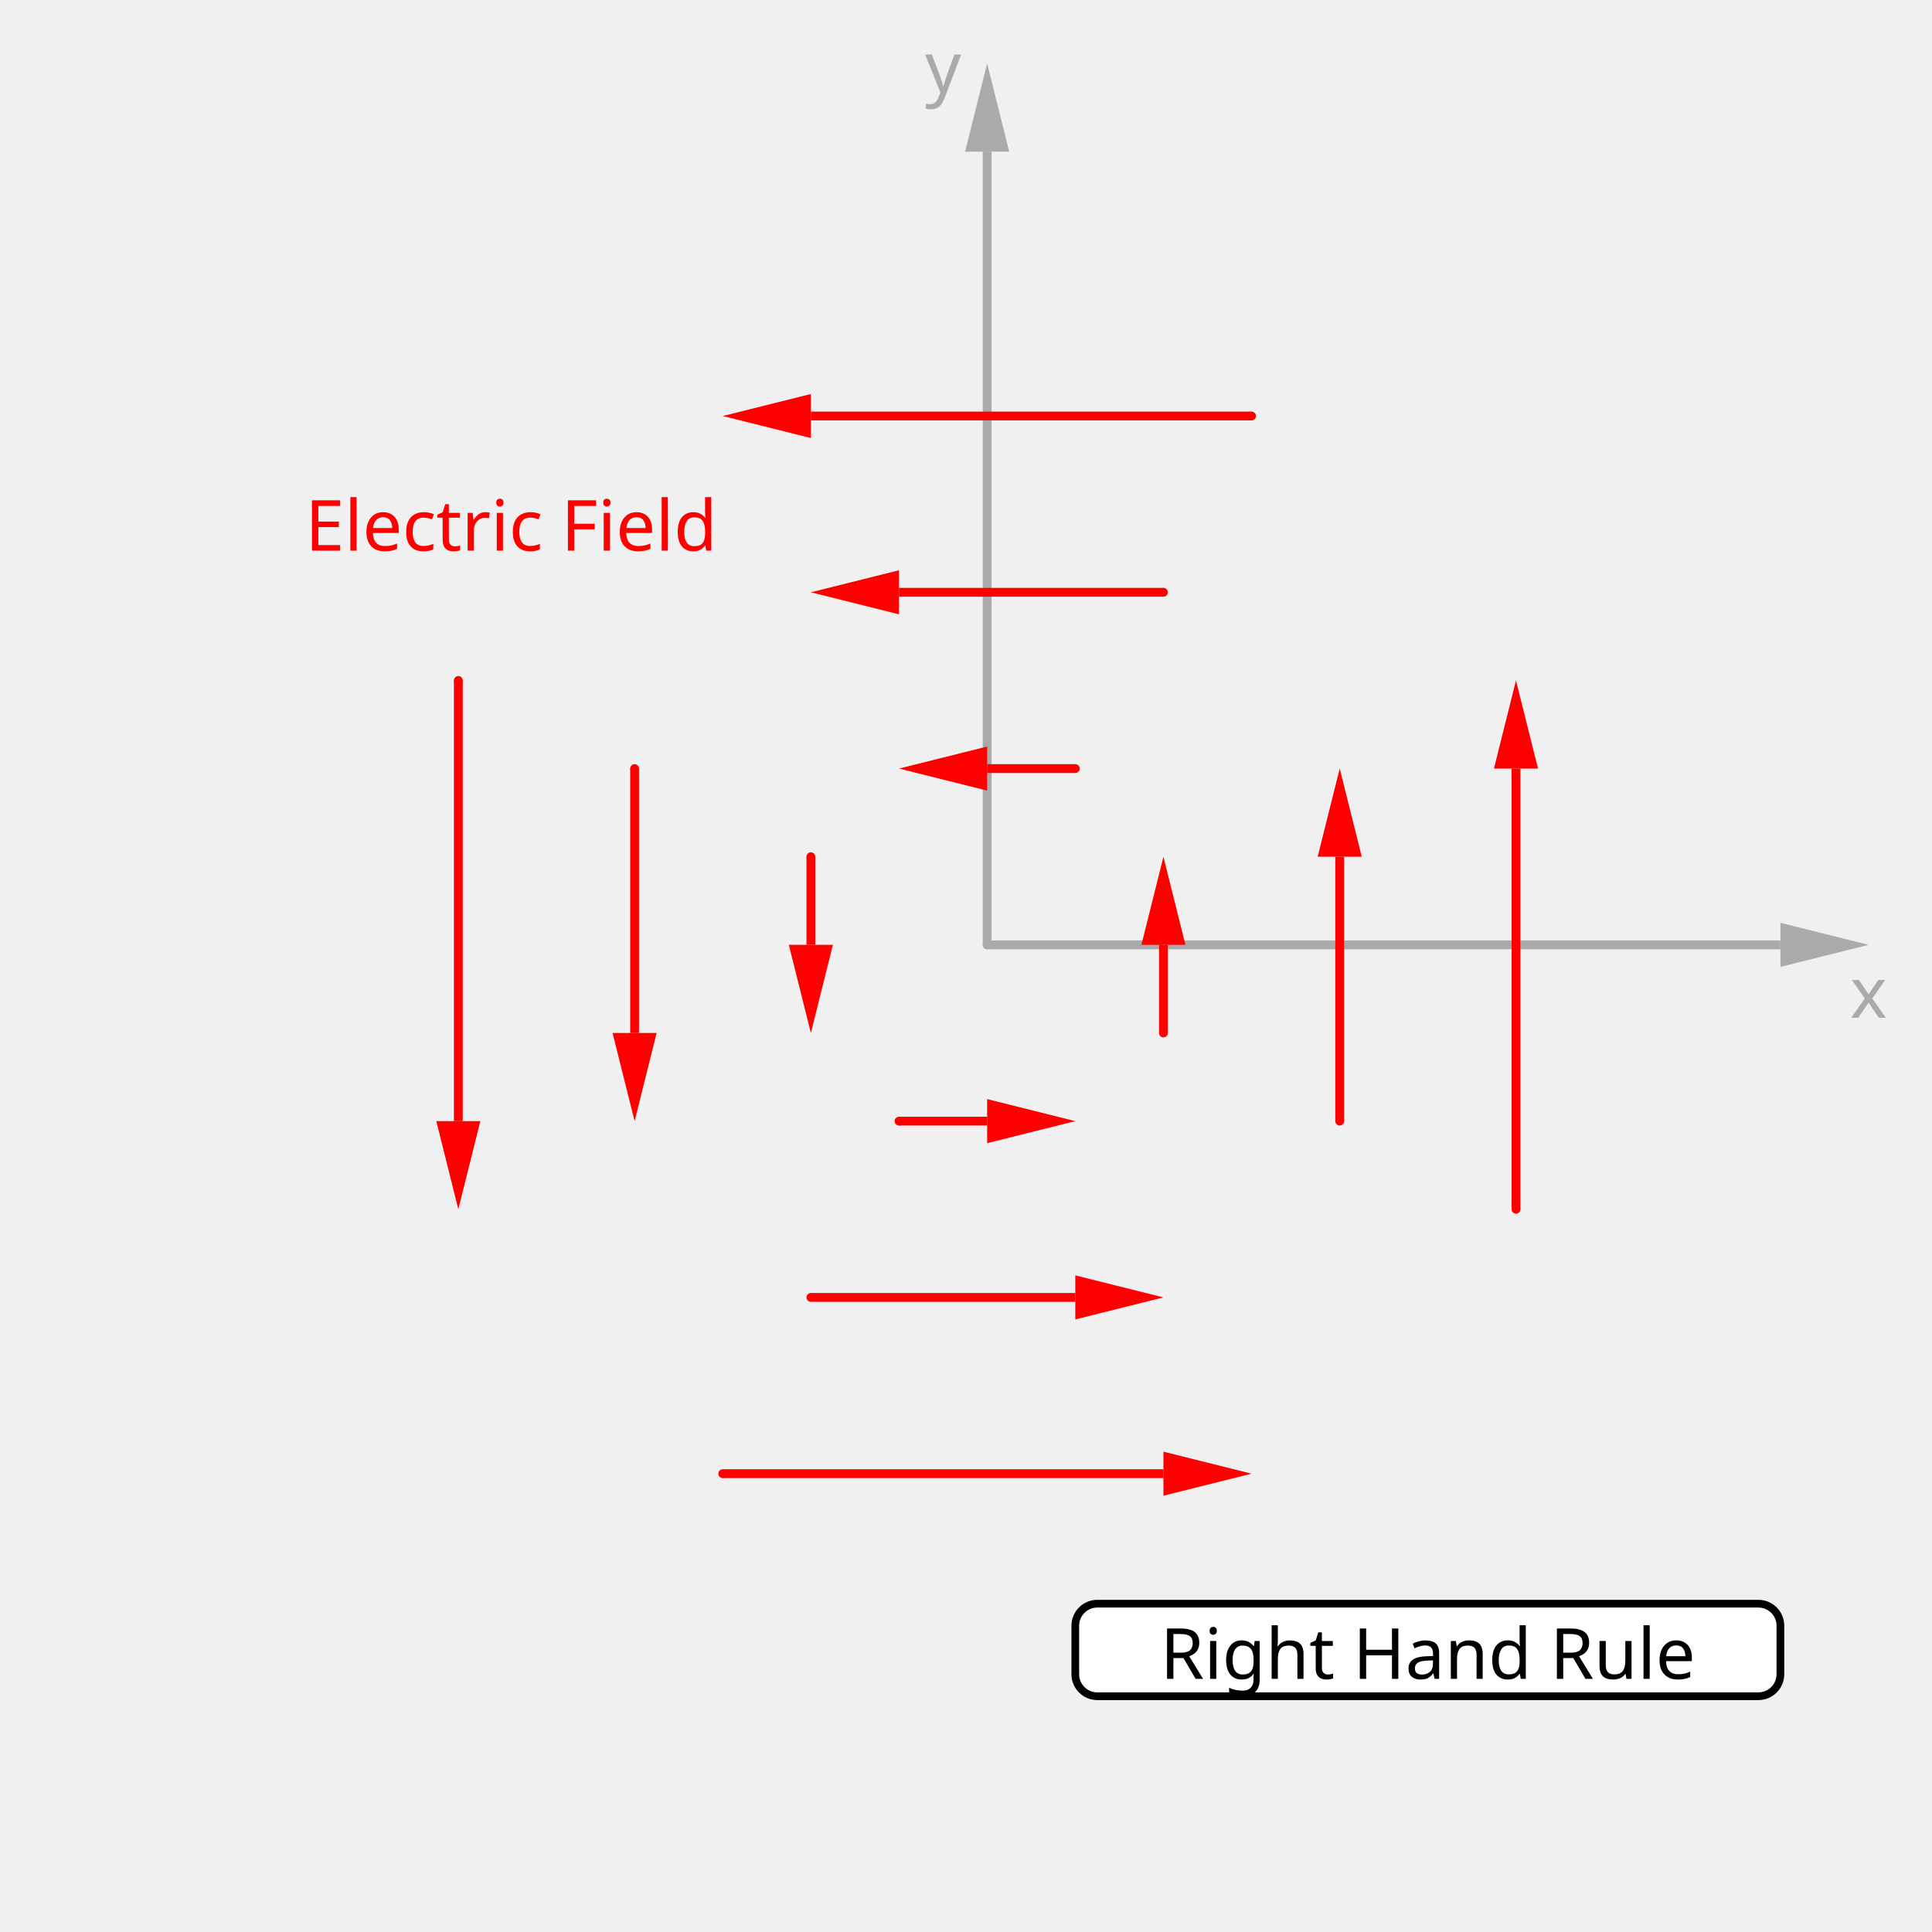
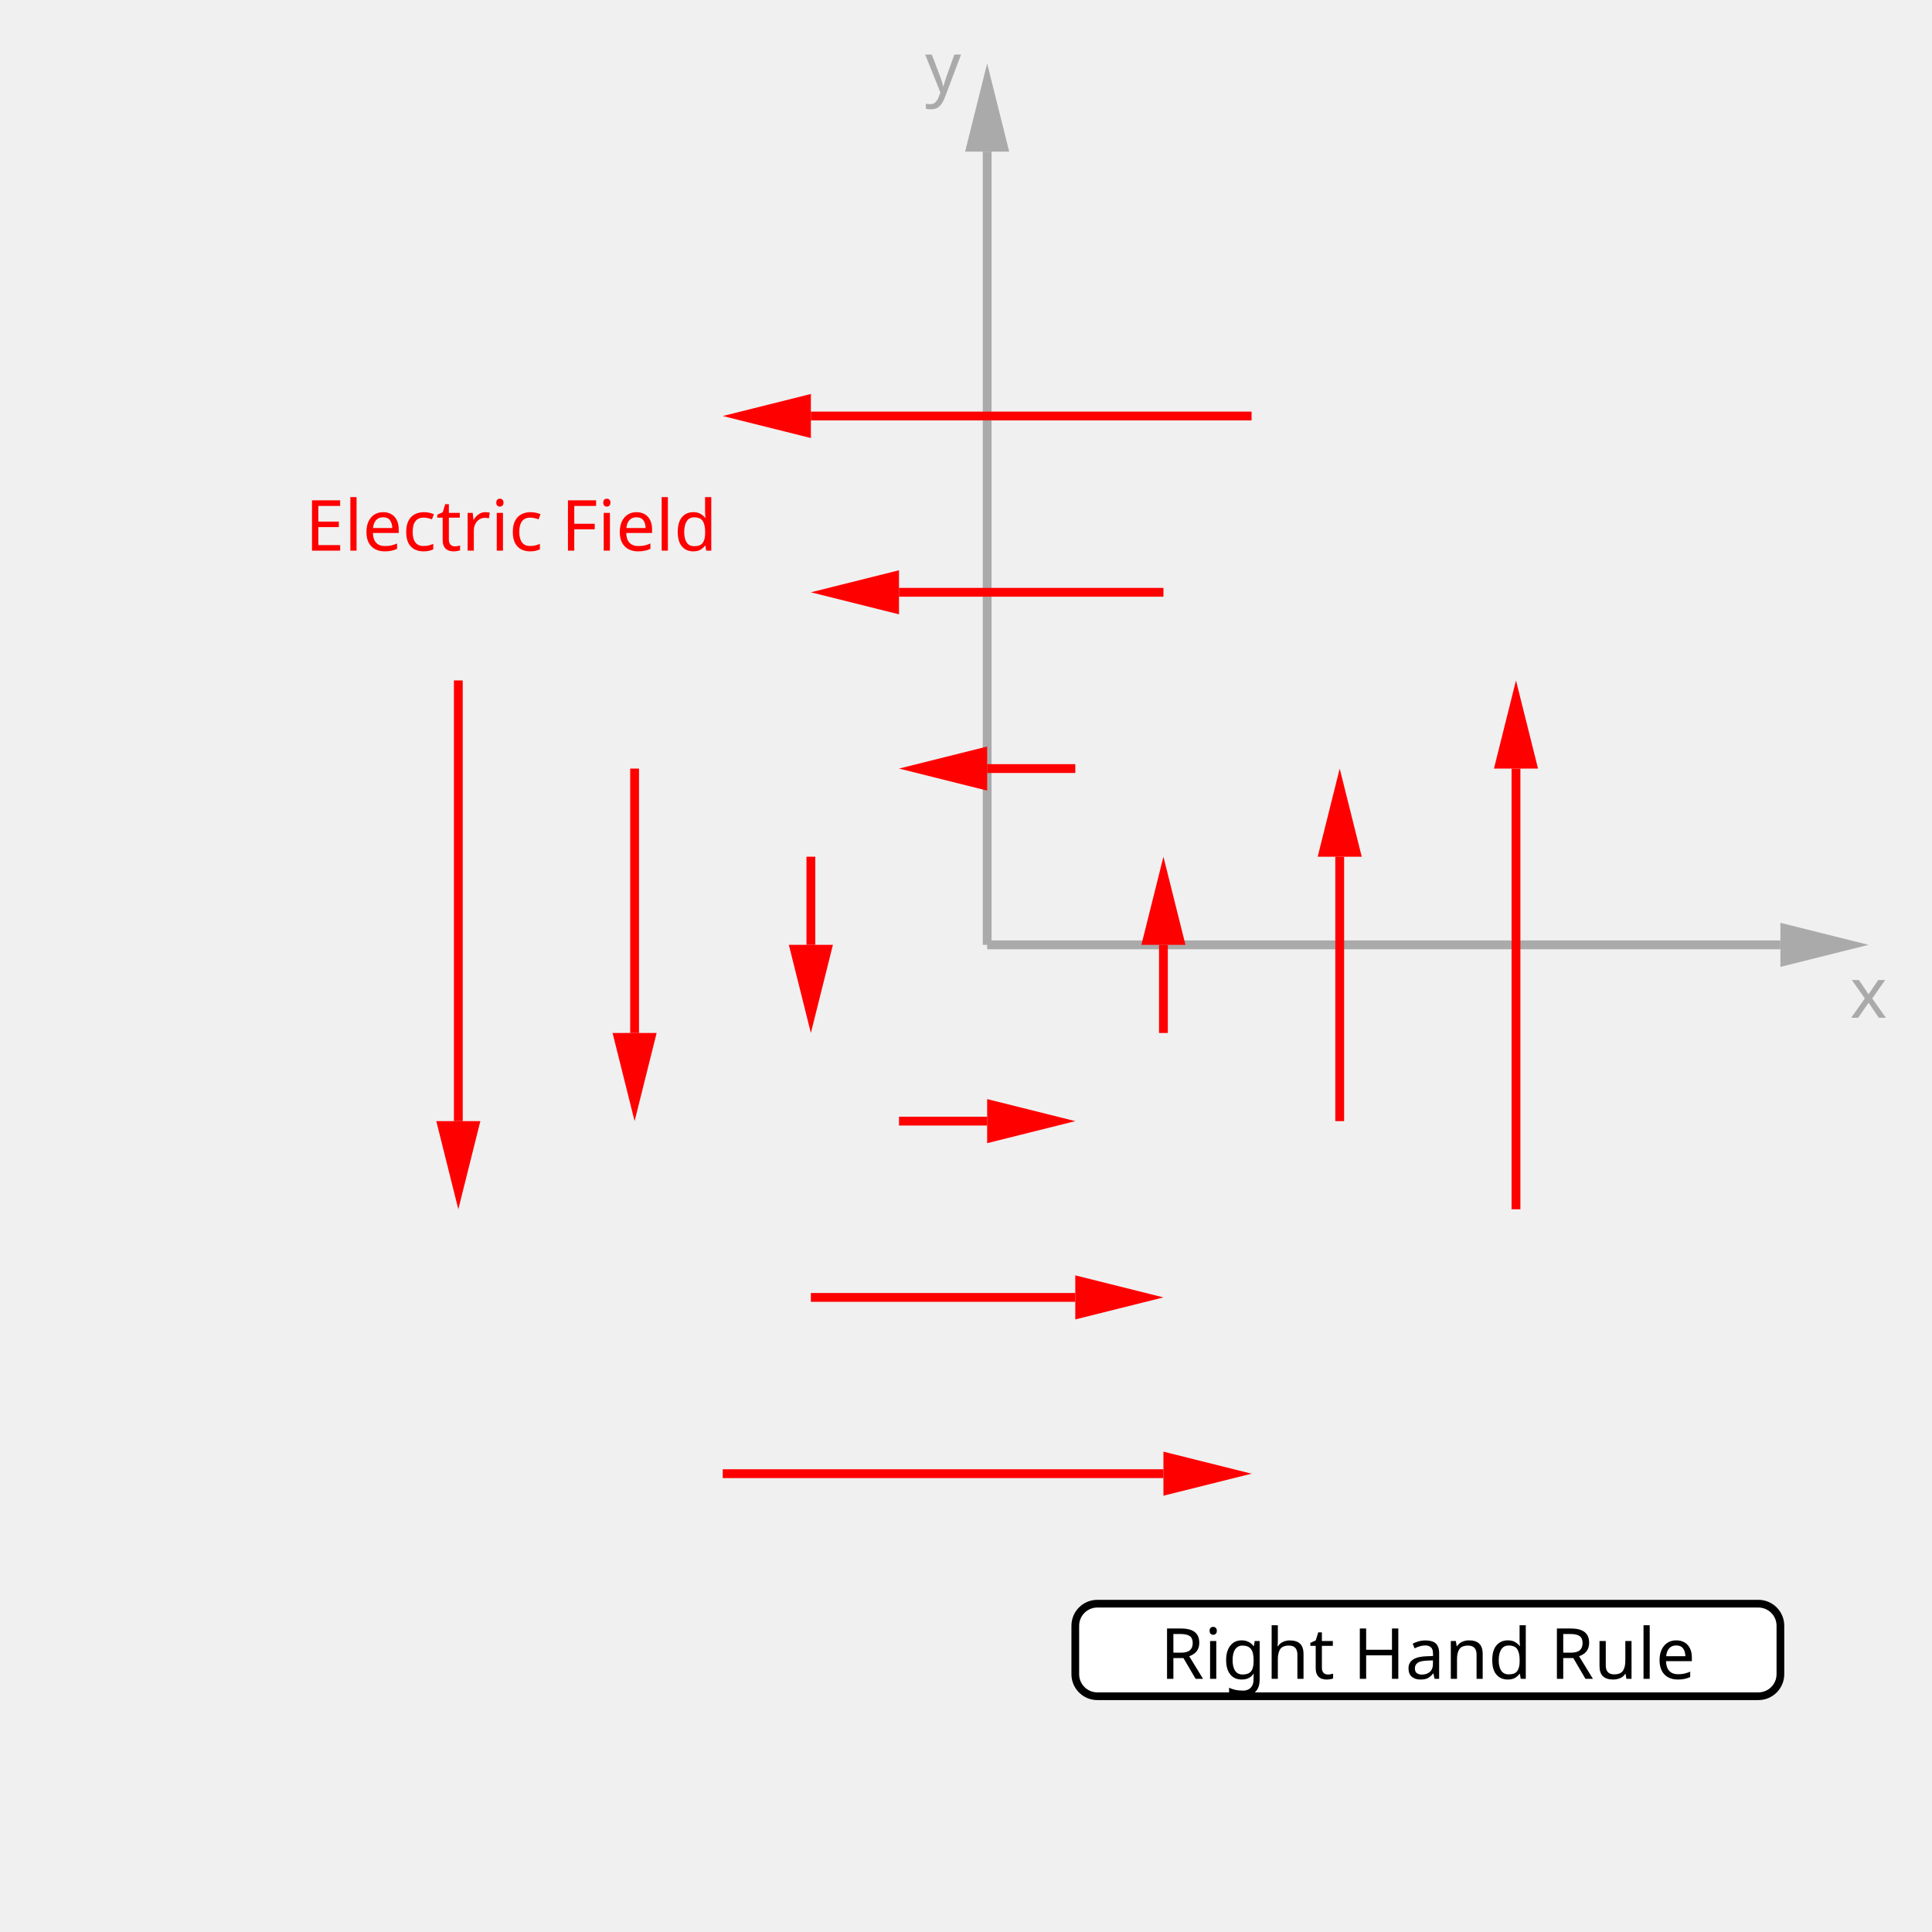
<svg xmlns="http://www.w3.org/2000/svg" width="400" height="400" viewBox="-24 -14.4 438.4 438.4" style="background: rgb(255, 255, 255); border-radius: 8px;">
  <defs>
    <pattern id="grid-1-#ccc-#fff-400-400-40-40" width="40" height="40" patternUnits="userSpaceOnUse">
      <path d="M 0 0 L 0 40 40 40 40 0 0 0" fill="#fff" stroke="#ccc" stroke-width="0.5" />
    </pattern>
  </defs>
  <rect width="400" height="400" fill="url(#grid-1-#ccc-#fff-400-400-40-40)" style="     transform: scaleY(-1);     transform-origin: 0 200px;   " />
  <defs>
-     <marker id="arrowhead-11" markerWidth="10" markerHeight="5" refY="2.5" orient="auto">
+     <marker id="h-11" markerWidth="10" markerHeight="5" refY="2.5" orient="auto">
      <polygon points="0 0, 10 2.5, 0 5" fill="#aaa" />
    </marker>
-     <marker id="arrowbutt-11" markerWidth="4" markerHeight="4" refX="2" refY="2" orient="auto">
-       <circle cx="2" cy="2" r="0.5" fill="#aaa" />
+   </defs>
+   <line x1="200" y1="200" x2="380" y2="200" stroke="#aaa" stroke-width="2" marker-end="url(#h-11)" />
+   <defs>
+     <marker id="h-12" markerWidth="10" markerHeight="5" refY="2.5" orient="auto">
+       <polygon points="0 0, 10 2.5, 0 5" fill="#aaa" />
    </marker>
  </defs>
-   <line x1="200" y1="200" x2="380" y2="200" stroke="#aaa" stroke-width="2" marker-start="url(#arrowbutt-11)" marker-end="url(#arrowhead-11)" />
-   <defs>
-     <marker id="arrowhead-12" markerWidth="10" markerHeight="5" refY="2.5" orient="auto">
-       <polygon points="0 0, 10 2.5, 0 5" fill="#aaa" />
-     </marker>
-     <marker id="arrowbutt-12" markerWidth="4" markerHeight="4" refX="2" refY="2" orient="auto">
-       <circle cx="2" cy="2" r="0.5" fill="#aaa" />
-     </marker>
-   </defs>
-   <line x1="200" y1="200" x2="200" y2="20" stroke="#aaa" stroke-width="2" marker-start="url(#arrowbutt-12)" marker-end="url(#arrowhead-12)" />
+   <line x1="200" y1="200" x2="200" y2="20" stroke="#aaa" stroke-width="2" marker-end="url(#h-12)" />
  <text x="400" y="211" width="20" fill="#aaa" style="dominant-baseline: middle; text-anchor: middle; font: normal 16px sans-serif">
      x
    </text>
  <text x="190" y="1" width="20" fill="#aaa" style="dominant-baseline: middle; text-anchor: middle; font: normal 16px sans-serif">
      y
    </text>
  <text x="92" y="105" width="150" fill="red" style="dominant-baseline: middle; text-anchor: middle; font: normal 16px sans-serif">
      Electric Field
    </text>
  <rect x="220" y="349.5" width="160" height="21" fill="#fff" stroke="#000" stroke-width="1.75" rx="5" />
  <text x="300" y="361" width="160" fill="#000" style="dominant-baseline: middle; text-anchor: middle; font: normal 16px sans-serif">
      Right Hand Rule
    </text>
  <defs>
-     <marker id="arrowhead-13" markerWidth="10" markerHeight="5" refY="2.5" orient="auto">
+     <marker id="h-13" markerWidth="10" markerHeight="5" refY="2.5" orient="auto">
      <polygon points="0 0, 10 2.5, 0 5" fill="red" />
    </marker>
-     <marker id="arrowbutt-13" markerWidth="4" markerHeight="4" refX="2" refY="2" orient="auto">
-       <circle cx="2" cy="2" r="0.5" fill="red" />
+   </defs>
+   <line x1="180" y1="240" x2="200" y2="240" stroke="red" stroke-width="2" marker-end="url(#h-13)" />
+   <defs>
+     <marker id="h-14" markerWidth="10" markerHeight="5" refY="2.5" orient="auto">
+       <polygon points="0 0, 10 2.5, 0 5" fill="red" />
    </marker>
  </defs>
-   <line x1="180" y1="240" x2="200" y2="240" stroke="red" stroke-width="2" marker-start="url(#arrowbutt-13)" marker-end="url(#arrowhead-13)" />
+   <line x1="220" y1="160" x2="200" y2="160" stroke="red" stroke-width="2" marker-end="url(#h-14)" />
  <defs>
-     <marker id="arrowhead-14" markerWidth="10" markerHeight="5" refY="2.5" orient="auto">
+     <marker id="h-15" markerWidth="10" markerHeight="5" refY="2.5" orient="auto">
      <polygon points="0 0, 10 2.5, 0 5" fill="red" />
    </marker>
-     <marker id="arrowbutt-14" markerWidth="4" markerHeight="4" refX="2" refY="2" orient="auto">
-       <circle cx="2" cy="2" r="0.5" fill="red" />
+   </defs>
+   <line x1="240" y1="220" x2="240" y2="200" stroke="red" stroke-width="2" marker-end="url(#h-15)" />
+   <defs>
+     <marker id="h-16" markerWidth="10" markerHeight="5" refY="2.5" orient="auto">
+       <polygon points="0 0, 10 2.5, 0 5" fill="red" />
    </marker>
  </defs>
-   <line x1="220" y1="160" x2="200" y2="160" stroke="red" stroke-width="2" marker-start="url(#arrowbutt-14)" marker-end="url(#arrowhead-14)" />
+   <line x1="160" y1="180" x2="160" y2="200" stroke="red" stroke-width="2" marker-end="url(#h-16)" />
  <defs>
-     <marker id="arrowhead-15" markerWidth="10" markerHeight="5" refY="2.5" orient="auto">
+     <marker id="h-17" markerWidth="10" markerHeight="5" refY="2.5" orient="auto">
      <polygon points="0 0, 10 2.5, 0 5" fill="red" />
    </marker>
-     <marker id="arrowbutt-15" markerWidth="4" markerHeight="4" refX="2" refY="2" orient="auto">
-       <circle cx="2" cy="2" r="0.5" fill="red" />
+   </defs>
+   <line x1="160" y1="280" x2="220" y2="280" stroke="red" stroke-width="2" marker-end="url(#h-17)" />
+   <defs>
+     <marker id="h-18" markerWidth="10" markerHeight="5" refY="2.5" orient="auto">
+       <polygon points="0 0, 10 2.5, 0 5" fill="red" />
    </marker>
  </defs>
-   <line x1="240" y1="220" x2="240" y2="200" stroke="red" stroke-width="2" marker-start="url(#arrowbutt-15)" marker-end="url(#arrowhead-15)" />
+   <line x1="240" y1="120" x2="180" y2="120" stroke="red" stroke-width="2" marker-end="url(#h-18)" />
  <defs>
-     <marker id="arrowhead-16" markerWidth="10" markerHeight="5" refY="2.5" orient="auto">
+     <marker id="h-19" markerWidth="10" markerHeight="5" refY="2.5" orient="auto">
      <polygon points="0 0, 10 2.5, 0 5" fill="red" />
    </marker>
-     <marker id="arrowbutt-16" markerWidth="4" markerHeight="4" refX="2" refY="2" orient="auto">
-       <circle cx="2" cy="2" r="0.5" fill="red" />
+   </defs>
+   <line x1="280" y1="240" x2="280" y2="180" stroke="red" stroke-width="2" marker-end="url(#h-19)" />
+   <defs>
+     <marker id="h-20" markerWidth="10" markerHeight="5" refY="2.5" orient="auto">
+       <polygon points="0 0, 10 2.5, 0 5" fill="red" />
    </marker>
  </defs>
-   <line x1="160" y1="180" x2="160" y2="200" stroke="red" stroke-width="2" marker-start="url(#arrowbutt-16)" marker-end="url(#arrowhead-16)" />
+   <line x1="120" y1="160" x2="120" y2="220" stroke="red" stroke-width="2" marker-end="url(#h-20)" />
  <defs>
-     <marker id="arrowhead-17" markerWidth="10" markerHeight="5" refY="2.5" orient="auto">
+     <marker id="h-21" markerWidth="10" markerHeight="5" refY="2.5" orient="auto">
      <polygon points="0 0, 10 2.5, 0 5" fill="red" />
    </marker>
-     <marker id="arrowbutt-17" markerWidth="4" markerHeight="4" refX="2" refY="2" orient="auto">
-       <circle cx="2" cy="2" r="0.5" fill="red" />
+   </defs>
+   <line x1="140" y1="320" x2="240" y2="320" stroke="red" stroke-width="2" marker-end="url(#h-21)" />
+   <defs>
+     <marker id="h-22" markerWidth="10" markerHeight="5" refY="2.5" orient="auto">
+       <polygon points="0 0, 10 2.5, 0 5" fill="red" />
    </marker>
  </defs>
-   <line x1="160" y1="280" x2="220" y2="280" stroke="red" stroke-width="2" marker-start="url(#arrowbutt-17)" marker-end="url(#arrowhead-17)" />
+   <line x1="260" y1="80" x2="160" y2="80" stroke="red" stroke-width="2" marker-end="url(#h-22)" />
  <defs>
-     <marker id="arrowhead-18" markerWidth="10" markerHeight="5" refY="2.5" orient="auto">
+     <marker id="h-23" markerWidth="10" markerHeight="5" refY="2.5" orient="auto">
      <polygon points="0 0, 10 2.5, 0 5" fill="red" />
    </marker>
-     <marker id="arrowbutt-18" markerWidth="4" markerHeight="4" refX="2" refY="2" orient="auto">
-       <circle cx="2" cy="2" r="0.5" fill="red" />
+   </defs>
+   <line x1="320" y1="260" x2="320" y2="160" stroke="red" stroke-width="2" marker-end="url(#h-23)" />
+   <defs>
+     <marker id="h-24" markerWidth="10" markerHeight="5" refY="2.5" orient="auto">
+       <polygon points="0 0, 10 2.5, 0 5" fill="red" />
    </marker>
  </defs>
-   <line x1="240" y1="120" x2="180" y2="120" stroke="red" stroke-width="2" marker-start="url(#arrowbutt-18)" marker-end="url(#arrowhead-18)" />
-   <defs>
-     <marker id="arrowhead-19" markerWidth="10" markerHeight="5" refY="2.5" orient="auto">
-       <polygon points="0 0, 10 2.5, 0 5" fill="red" />
-     </marker>
-     <marker id="arrowbutt-19" markerWidth="4" markerHeight="4" refX="2" refY="2" orient="auto">
-       <circle cx="2" cy="2" r="0.5" fill="red" />
-     </marker>
-   </defs>
-   <line x1="280" y1="240" x2="280" y2="180" stroke="red" stroke-width="2" marker-start="url(#arrowbutt-19)" marker-end="url(#arrowhead-19)" />
-   <defs>
-     <marker id="arrowhead-20" markerWidth="10" markerHeight="5" refY="2.5" orient="auto">
-       <polygon points="0 0, 10 2.5, 0 5" fill="red" />
-     </marker>
-     <marker id="arrowbutt-20" markerWidth="4" markerHeight="4" refX="2" refY="2" orient="auto">
-       <circle cx="2" cy="2" r="0.5" fill="red" />
-     </marker>
-   </defs>
-   <line x1="120" y1="160" x2="120" y2="220" stroke="red" stroke-width="2" marker-start="url(#arrowbutt-20)" marker-end="url(#arrowhead-20)" />
-   <defs>
-     <marker id="arrowhead-21" markerWidth="10" markerHeight="5" refY="2.5" orient="auto">
-       <polygon points="0 0, 10 2.5, 0 5" fill="red" />
-     </marker>
-     <marker id="arrowbutt-21" markerWidth="4" markerHeight="4" refX="2" refY="2" orient="auto">
-       <circle cx="2" cy="2" r="0.5" fill="red" />
-     </marker>
-   </defs>
-   <line x1="140" y1="320" x2="240" y2="320" stroke="red" stroke-width="2" marker-start="url(#arrowbutt-21)" marker-end="url(#arrowhead-21)" />
-   <defs>
-     <marker id="arrowhead-22" markerWidth="10" markerHeight="5" refY="2.5" orient="auto">
-       <polygon points="0 0, 10 2.5, 0 5" fill="red" />
-     </marker>
-     <marker id="arrowbutt-22" markerWidth="4" markerHeight="4" refX="2" refY="2" orient="auto">
-       <circle cx="2" cy="2" r="0.5" fill="red" />
-     </marker>
-   </defs>
-   <line x1="260" y1="80" x2="160" y2="80" stroke="red" stroke-width="2" marker-start="url(#arrowbutt-22)" marker-end="url(#arrowhead-22)" />
-   <defs>
-     <marker id="arrowhead-23" markerWidth="10" markerHeight="5" refY="2.5" orient="auto">
-       <polygon points="0 0, 10 2.5, 0 5" fill="red" />
-     </marker>
-     <marker id="arrowbutt-23" markerWidth="4" markerHeight="4" refX="2" refY="2" orient="auto">
-       <circle cx="2" cy="2" r="0.5" fill="red" />
-     </marker>
-   </defs>
-   <line x1="320" y1="260" x2="320" y2="160" stroke="red" stroke-width="2" marker-start="url(#arrowbutt-23)" marker-end="url(#arrowhead-23)" />
-   <defs>
-     <marker id="arrowhead-24" markerWidth="10" markerHeight="5" refY="2.5" orient="auto">
-       <polygon points="0 0, 10 2.5, 0 5" fill="red" />
-     </marker>
-     <marker id="arrowbutt-24" markerWidth="4" markerHeight="4" refX="2" refY="2" orient="auto">
-       <circle cx="2" cy="2" r="0.5" fill="red" />
-     </marker>
-   </defs>
-   <line x1="80" y1="140" x2="80" y2="240" stroke="red" stroke-width="2" marker-start="url(#arrowbutt-24)" marker-end="url(#arrowhead-24)" />
+   <line x1="80" y1="140" x2="80" y2="240" stroke="red" stroke-width="2" marker-end="url(#h-24)" />
</svg>
